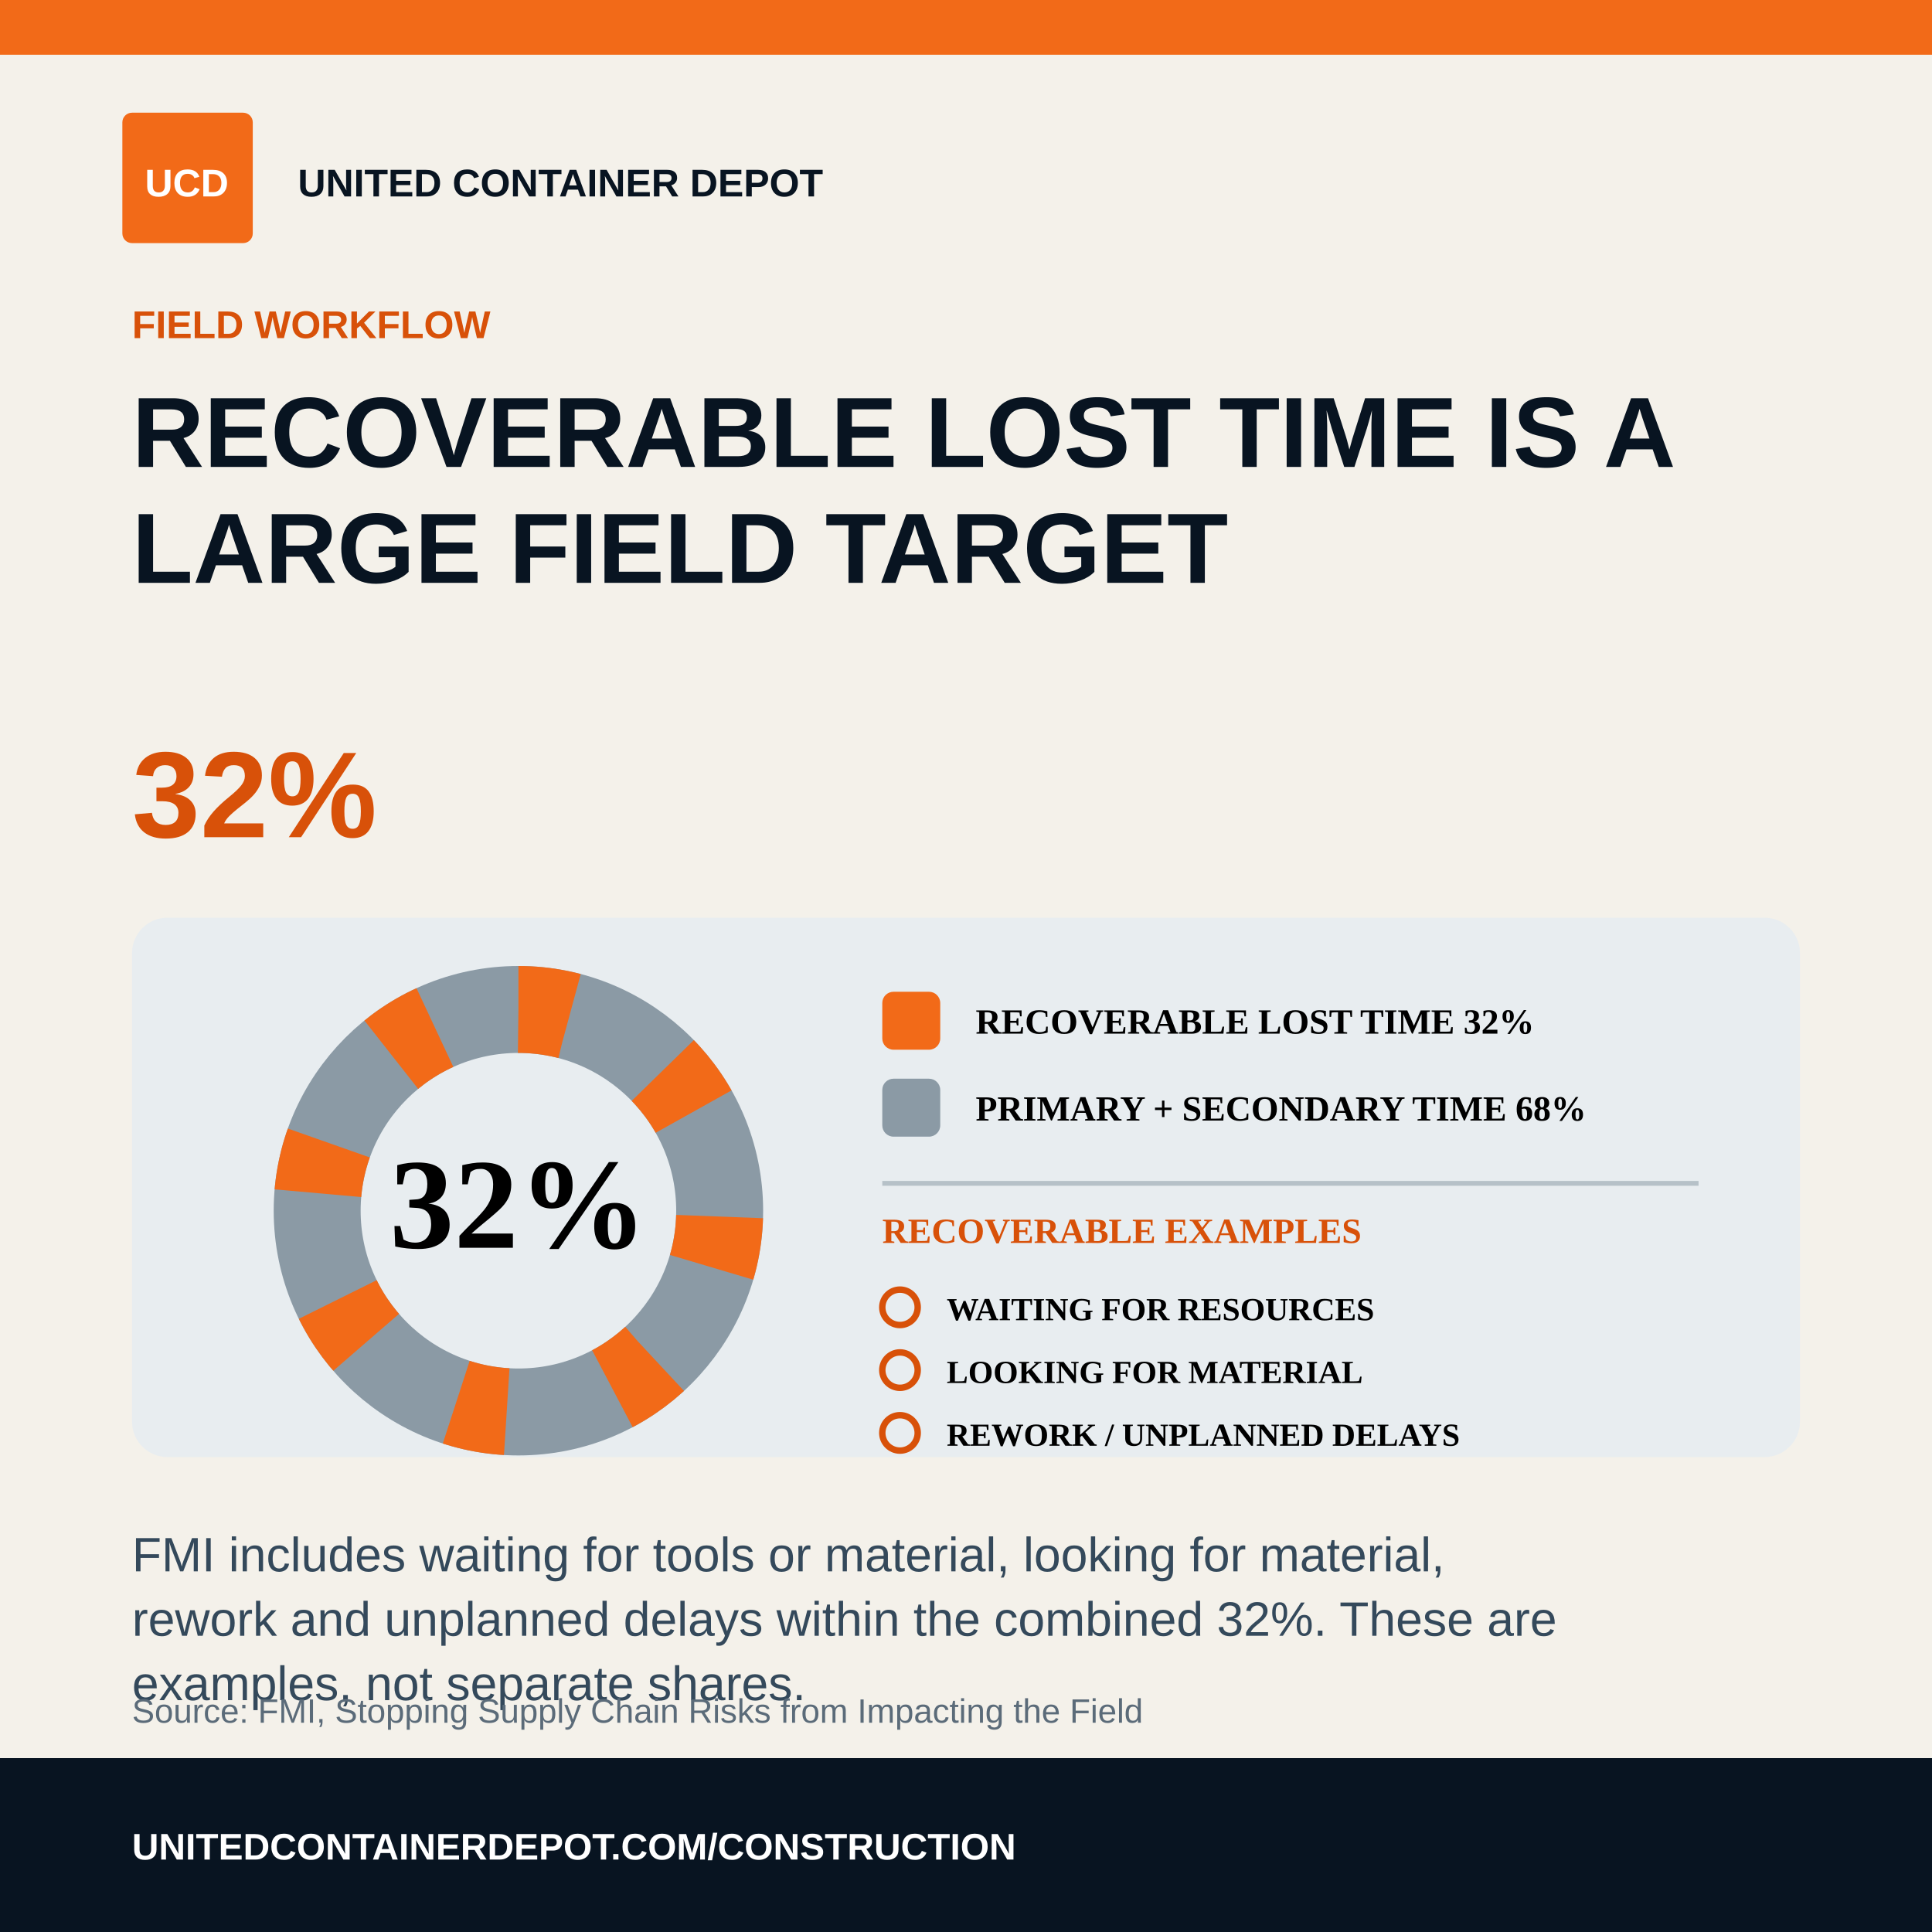
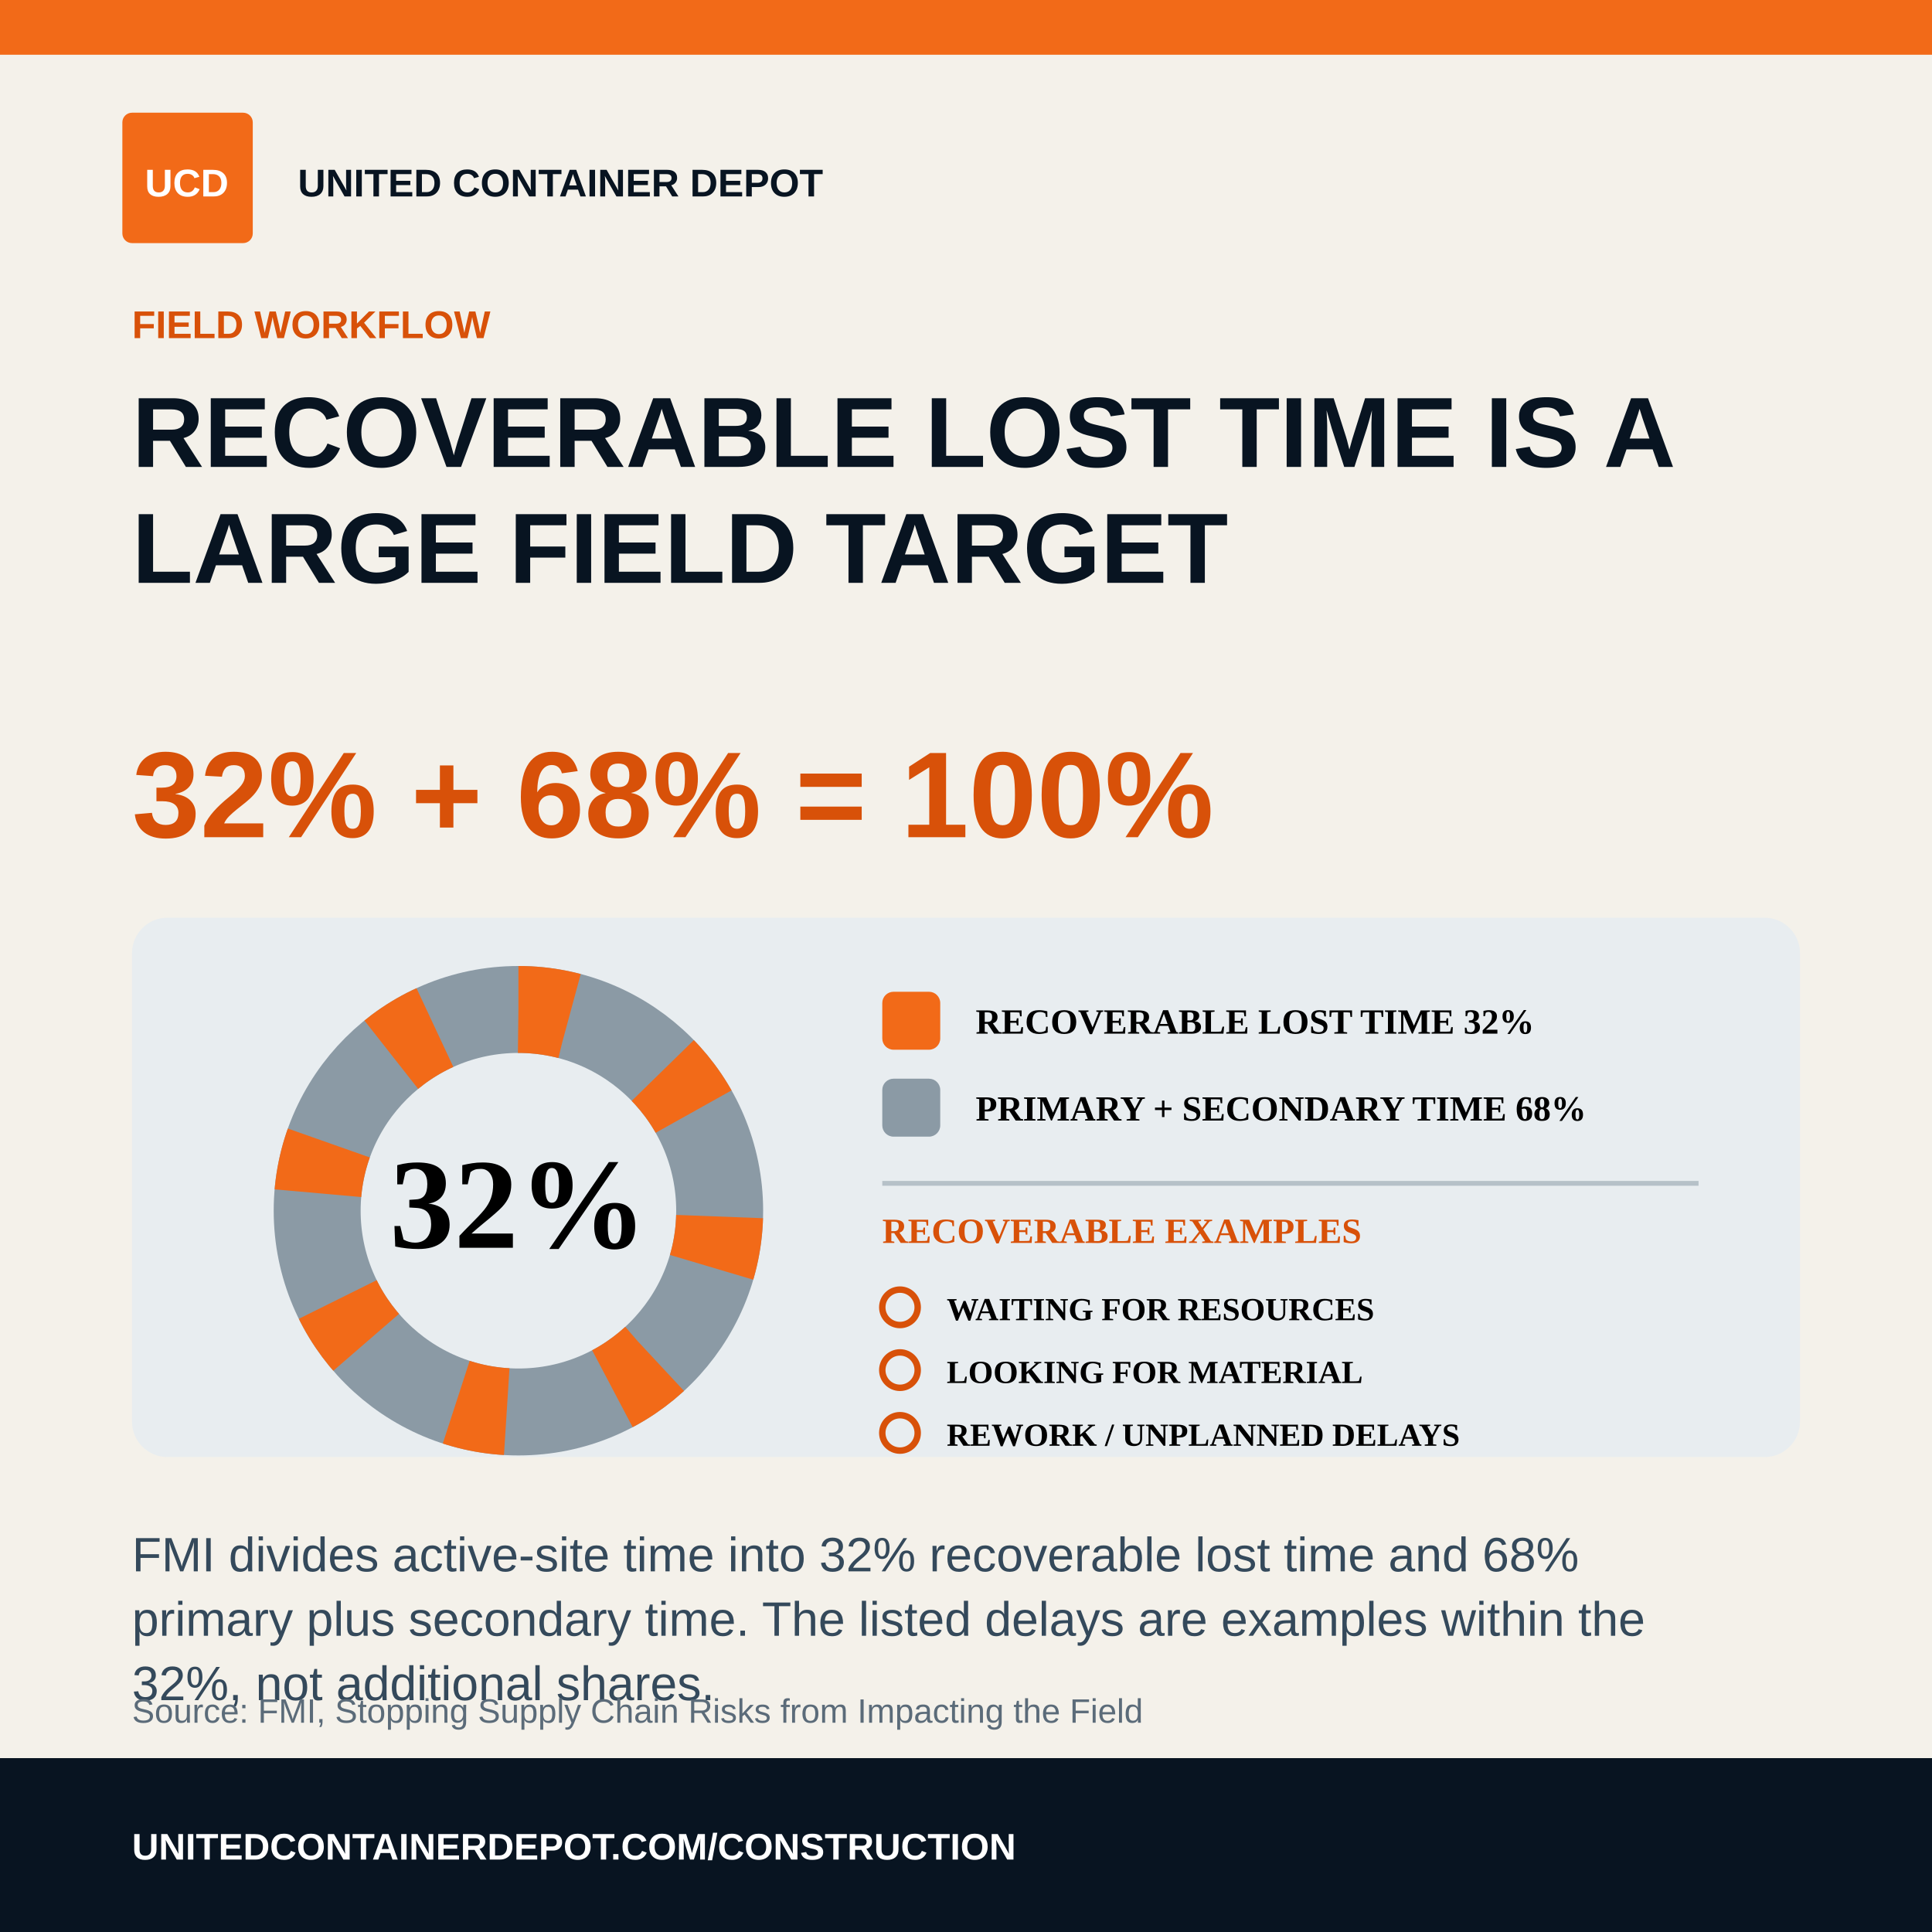
<svg xmlns="http://www.w3.org/2000/svg" width="1200" height="1200" viewBox="0 0 1200 1200" role="img" aria-labelledby="title desc">
  <rect width="1200" height="1200" fill="#f4f1ea" />
  <rect width="1200" height="34" fill="#f26a18" />
  <rect y="1092" width="1200" height="108" fill="#081421" />
  <rect x="76" y="70" width="81" height="81" rx="6" fill="#f26a18" />
  <text x="116" y="122" text-anchor="middle" fill="white" font-family="Arial" font-size="24" font-weight="700">UCD</text>
  <text x="185" y="122" fill="#081421" font-family="Arial" font-size="24" font-weight="700">UNITED CONTAINER DEPOT</text>
  <text x="82" y="210" fill="#d85109" font-family="Arial" font-size="24" font-weight="700">FIELD WORKFLOW</text>
  <text x="82" y="290" fill="#081421" font-family="Arial" font-size="62" font-weight="700">
    <tspan x="82" dy="0">RECOVERABLE LOST TIME IS A</tspan>
    <tspan x="82" dy="72">LARGE FIELD TARGET</tspan>
  </text>
-   <text x="82" y="520" fill="#d85109" font-family="Arial" font-size="76" font-weight="700">32%</text>
+   <text x="82" y="520" fill="#d85109" font-family="Arial" font-size="76" font-weight="700">32% + 68% = 100%</text>
  <rect x="82" y="570" width="1036" height="335" rx="22" fill="#e8edf0" />
  <circle cx="322" cy="752" r="125" fill="none" stroke="#8b9aa5" stroke-width="54" />
  <circle cx="322" cy="752" r="125" fill="none" stroke="#f26a18" stroke-width="54" pathLength="100" stroke-dasharray="32 68" transform="rotate(-90 322 752)" />
  <text x="322" y="775" text-anchor="middle" font-size="80" font-weight="700">32%</text>
  <rect x="548" y="616" width="36" height="36" rx="7" fill="#f26a18" />
  <text x="606" y="642" font-size="22" font-weight="700">RECOVERABLE LOST TIME 32%</text>
  <rect x="548" y="670" width="36" height="36" rx="7" fill="#8b9aa5" />
  <text x="606" y="696" font-size="22" font-weight="700">PRIMARY + SECONDARY TIME 68%</text>
  <line x1="548" y1="735" x2="1055" y2="735" stroke="#b6c1c8" stroke-width="3" />
  <text x="548" y="772" fill="#d85109" font-size="22" font-weight="700">RECOVERABLE EXAMPLES</text>
  <circle cx="559" cy="812" r="11" fill="none" stroke="#d85109" stroke-width="4" />
  <text x="588" y="820" font-size="20" font-weight="700">WAITING FOR RESOURCES</text>
  <circle cx="559" cy="851" r="11" fill="none" stroke="#d85109" stroke-width="4" />
  <text x="588" y="859" font-size="20" font-weight="700">LOOKING FOR MATERIAL</text>
  <circle cx="559" cy="890" r="11" fill="none" stroke="#d85109" stroke-width="4" />
  <text x="588" y="898" font-size="20" font-weight="700">REWORK / UNPLANNED DELAYS</text>
  <text x="82" y="976" fill="#34495b" font-family="Arial" font-size="30">
-     <tspan x="82" dy="0">FMI includes waiting for tools or material, looking for material,</tspan>
-     <tspan x="82" dy="40">rework and unplanned delays within the combined 32%. These are</tspan>
-     <tspan x="82" dy="40">examples, not separate shares.</tspan>
+     <tspan x="82" dy="0">FMI divides active-site time into 32% recoverable lost time and 68%</tspan>
+     <tspan x="82" dy="40">primary plus secondary time. The listed delays are examples within the</tspan>
+     <tspan x="82" dy="40">32%, not additional shares.</tspan>
  </text>
  <text x="82" y="1070" fill="#5b6b79" font-family="Arial" font-size="21">Source: FMI, Stopping Supply Chain Risks from Impacting the Field</text>
  <text x="82" y="1155" fill="white" font-family="Arial" font-size="23" font-weight="700">UNITEDCONTAINERDEPOT.COM/CONSTRUCTION</text>
</svg>
